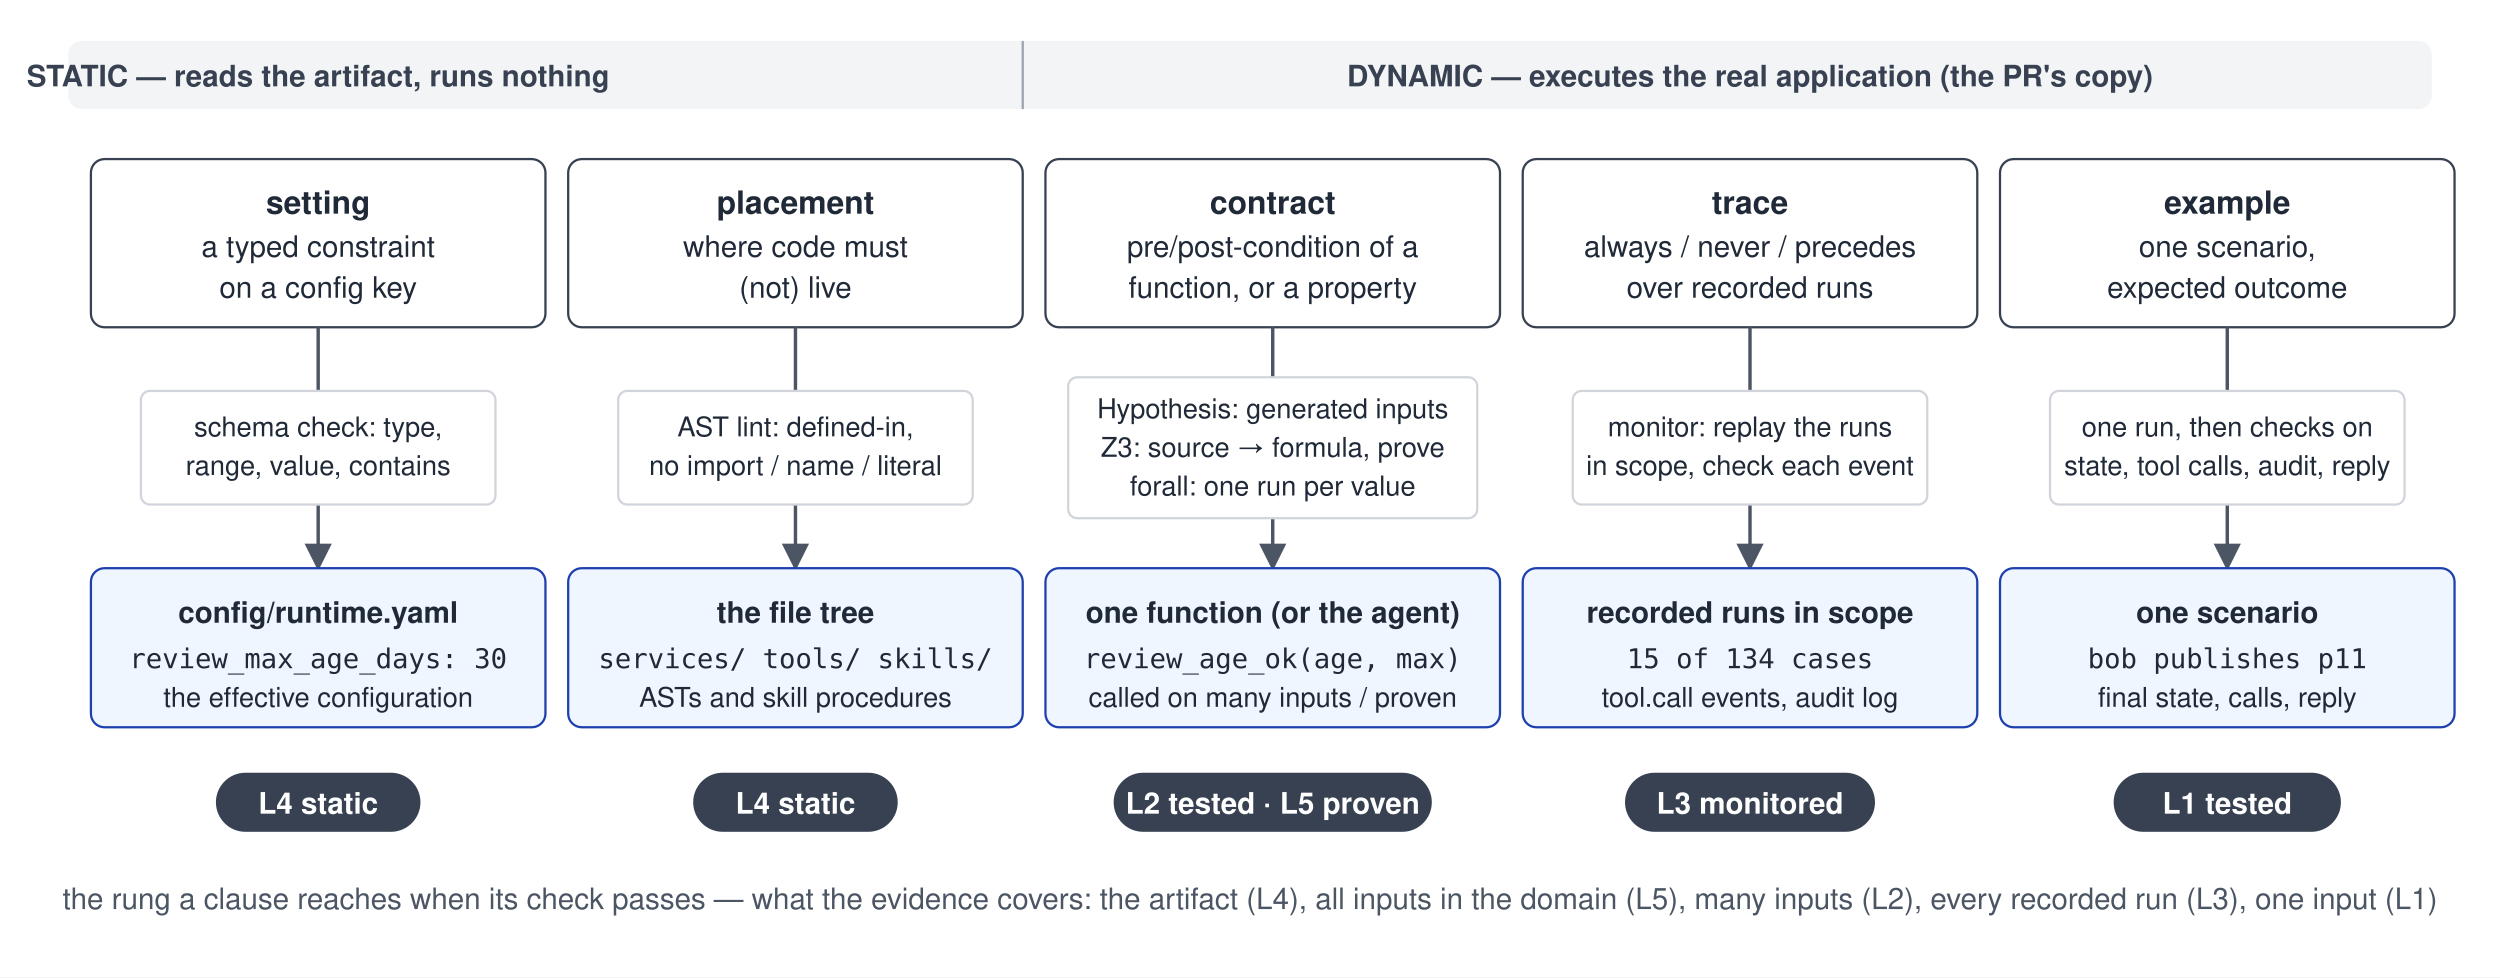
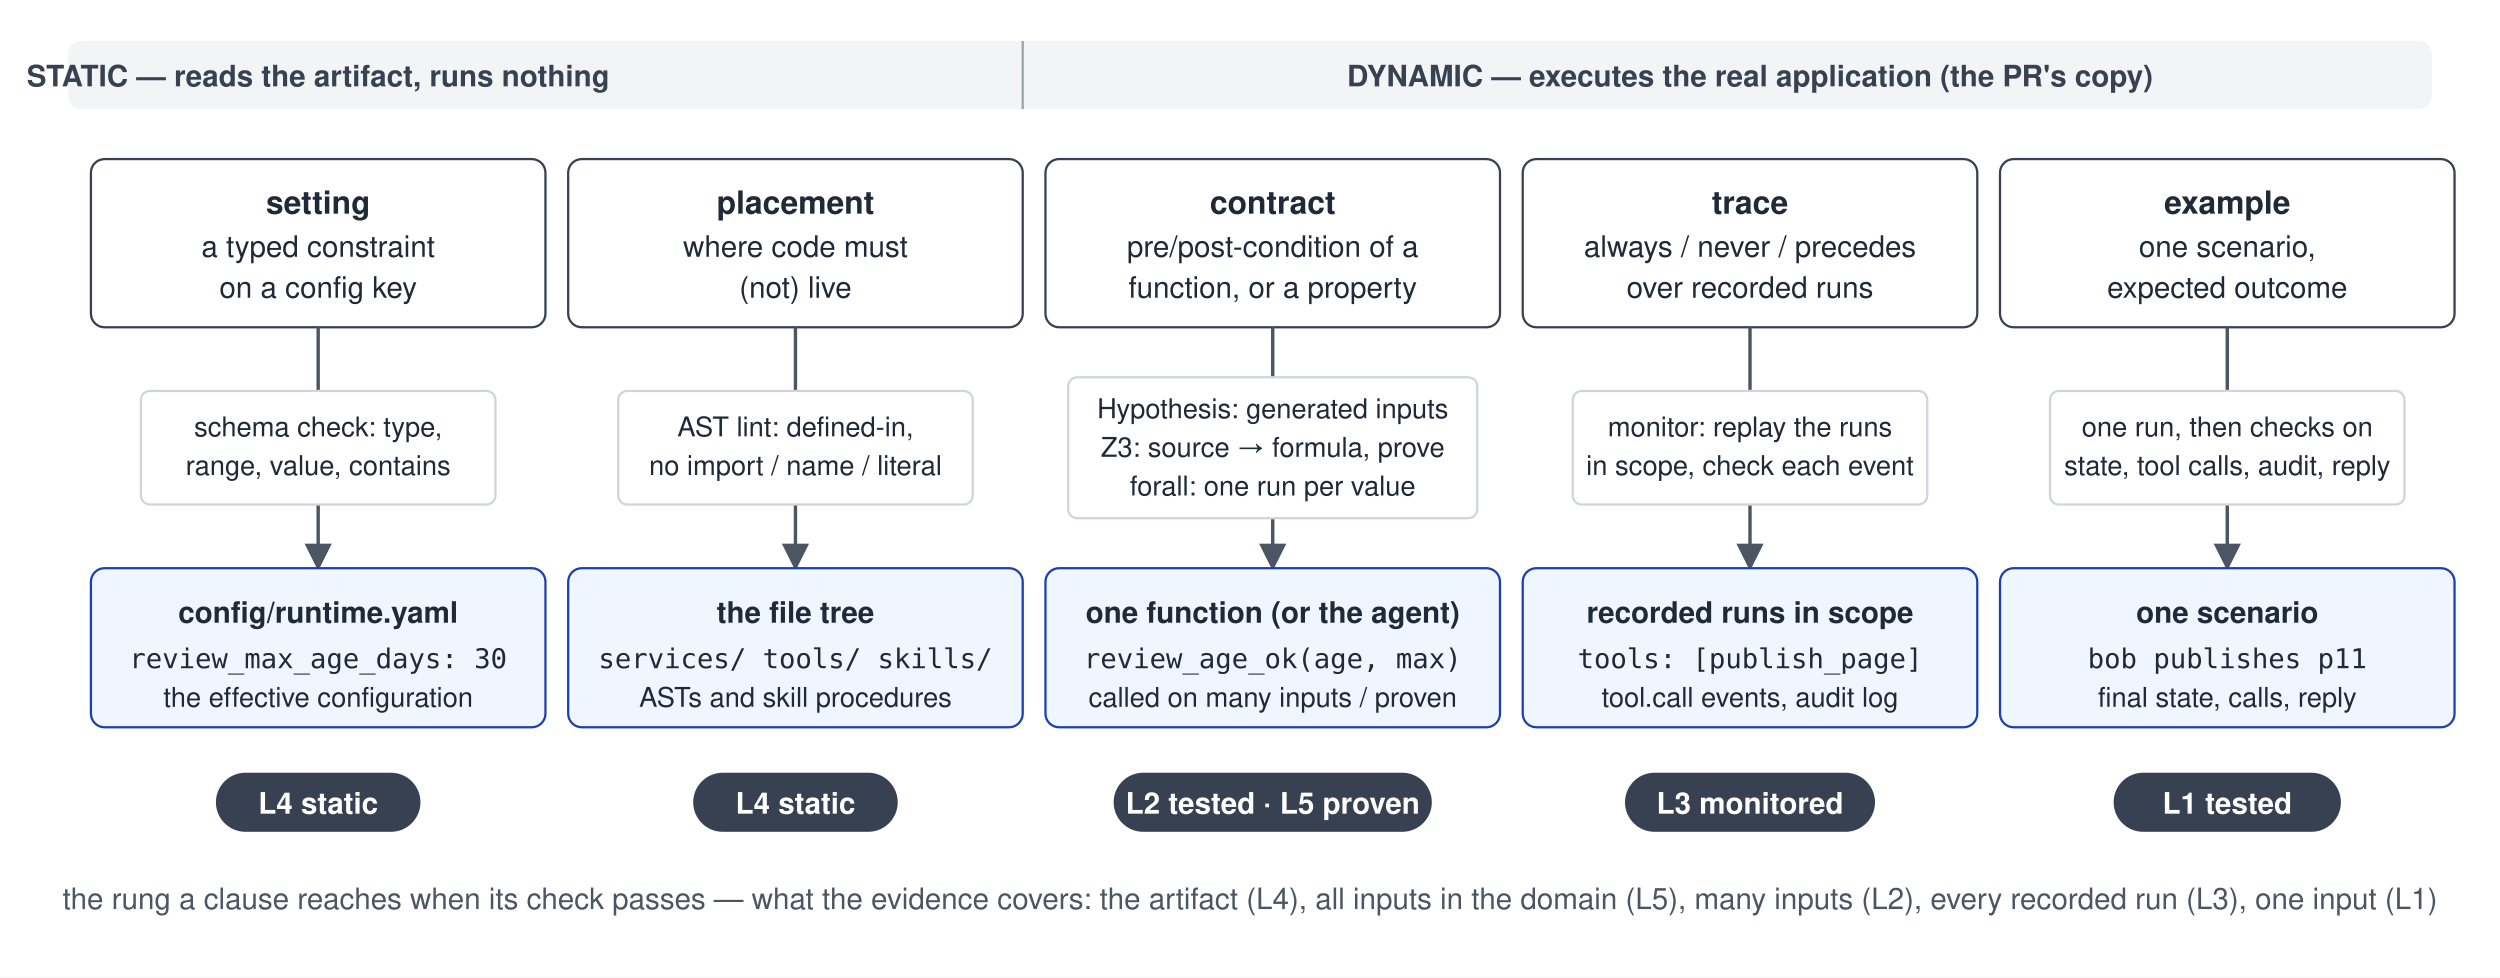
- <svg xmlns="http://www.w3.org/2000/svg" viewBox="0 0 1100 430" width="1100" height="430" role="img" aria-label="The five clause kinds and what each one inspects in the application: setting reads the configuration file, contract reads a function and runs it on generated inputs or proves it, trace replays recorded runs, example runs one scenario, placement reads the file tree. Static checks run no code; dynamic checks execute the real application." font-family="Helvetica, Arial, sans-serif" font-size="14" fill="#1f2937">
+ <svg xmlns="http://www.w3.org/2000/svg" viewBox="0 0 1100 430" width="1100" height="430" role="img" aria-label="The clause kinds and what each one inspects in the application: setting reads the configuration file, contract reads a function and runs it on generated inputs or proves it, trace replays recorded runs, example runs one scenario, placement reads the file tree. Static checks run no code; dynamic checks execute the real application." font-family="Helvetica, Arial, sans-serif" font-size="14" fill="#1f2937">
  <defs>
    <marker id="a" viewBox="0 0 10 10" refX="9" refY="5" markerWidth="8" markerHeight="8" orient="auto-start-reverse">
      <path d="M0,0 L10,5 L0,10 z" fill="#4b5563" />
    </marker>
  </defs>
  <rect width="1100" height="430" fill="#ffffff" />
  <rect x="30" y="18" width="1040" height="30" rx="6" fill="#f3f4f6" />
  <text x="140" y="38" text-anchor="middle" font-size="13" font-weight="bold" fill="#374151">STATIC — reads the artifact, runs nothing</text>
  <text x="770" y="38" text-anchor="middle" font-size="13" font-weight="bold" fill="#374151">DYNAMIC — executes the real application (the PR's copy)</text>
  <line x1="450" y1="18" x2="450" y2="48" stroke="#9ca3af" />
  <g>
    <rect x="40" y="70" width="200" height="74" rx="6" fill="#ffffff" stroke="#374151" />
    <text x="140" y="94" text-anchor="middle" font-weight="bold">setting</text>
    <text x="140" y="113" text-anchor="middle" font-size="13">a typed constraint</text>
    <text x="140" y="131" text-anchor="middle" font-size="13">on a config key</text>
  </g>
  <g>
    <rect x="250" y="70" width="200" height="74" rx="6" fill="#ffffff" stroke="#374151" />
    <text x="350" y="94" text-anchor="middle" font-weight="bold">placement</text>
    <text x="350" y="113" text-anchor="middle" font-size="13">where code must</text>
    <text x="350" y="131" text-anchor="middle" font-size="13">(not) live</text>
  </g>
  <g>
    <rect x="460" y="70" width="200" height="74" rx="6" fill="#ffffff" stroke="#374151" />
    <text x="560" y="94" text-anchor="middle" font-weight="bold">contract</text>
    <text x="560" y="113" text-anchor="middle" font-size="13">pre/post-condition of a</text>
    <text x="560" y="131" text-anchor="middle" font-size="13">function, or a property</text>
  </g>
  <g>
    <rect x="670" y="70" width="200" height="74" rx="6" fill="#ffffff" stroke="#374151" />
    <text x="770" y="94" text-anchor="middle" font-weight="bold">trace</text>
    <text x="770" y="113" text-anchor="middle" font-size="13">always / never / precedes</text>
    <text x="770" y="131" text-anchor="middle" font-size="13">over recorded runs</text>
  </g>
  <g>
    <rect x="880" y="70" width="200" height="74" rx="6" fill="#ffffff" stroke="#374151" />
    <text x="980" y="94" text-anchor="middle" font-weight="bold">example</text>
    <text x="980" y="113" text-anchor="middle" font-size="13">one scenario,</text>
    <text x="980" y="131" text-anchor="middle" font-size="13">expected outcome</text>
  </g>
  <path d="M140,144 L140,250" fill="none" stroke="#4b5563" stroke-width="1.5" marker-end="url(#a)" />
  <rect x="62" y="172" width="156" height="50" rx="4" fill="#ffffff" stroke="#d1d5db" />
  <text x="140" y="192" text-anchor="middle" font-size="12">schema check: type,</text>
  <text x="140" y="209" text-anchor="middle" font-size="12">range, value, contains</text>
  <path d="M350,144 L350,250" fill="none" stroke="#4b5563" stroke-width="1.5" marker-end="url(#a)" />
  <rect x="272" y="172" width="156" height="50" rx="4" fill="#ffffff" stroke="#d1d5db" />
  <text x="350" y="192" text-anchor="middle" font-size="12">AST lint: defined-in,</text>
  <text x="350" y="209" text-anchor="middle" font-size="12">no import / name / literal</text>
  <path d="M560,144 L560,250" fill="none" stroke="#4b5563" stroke-width="1.5" marker-end="url(#a)" />
  <rect x="470" y="166" width="180" height="62" rx="4" fill="#ffffff" stroke="#d1d5db" />
  <text x="560" y="184" text-anchor="middle" font-size="12">Hypothesis: generated inputs</text>
  <text x="560" y="201" text-anchor="middle" font-size="12">Z3: source → formula, prove</text>
  <text x="560" y="218" text-anchor="middle" font-size="12">forall: one run per value</text>
  <path d="M770,144 L770,250" fill="none" stroke="#4b5563" stroke-width="1.5" marker-end="url(#a)" />
  <rect x="692" y="172" width="156" height="50" rx="4" fill="#ffffff" stroke="#d1d5db" />
  <text x="770" y="192" text-anchor="middle" font-size="12">monitor: replay the runs</text>
  <text x="770" y="209" text-anchor="middle" font-size="12">in scope, check each event</text>
  <path d="M980,144 L980,250" fill="none" stroke="#4b5563" stroke-width="1.5" marker-end="url(#a)" />
  <rect x="902" y="172" width="156" height="50" rx="4" fill="#ffffff" stroke="#d1d5db" />
  <text x="980" y="192" text-anchor="middle" font-size="12">one run, then checks on</text>
  <text x="980" y="209" text-anchor="middle" font-size="12">state, tool calls, audit, reply</text>
  <g>
    <rect x="40" y="250" width="200" height="70" rx="6" fill="#eff6ff" stroke="#1e40af" />
    <text x="140" y="274" text-anchor="middle" font-weight="bold" font-size="13">config/runtime.yaml</text>
    <text x="140" y="294" text-anchor="middle" font-family="Menlo, Consolas, monospace" font-size="12">review_max_age_days: 30</text>
    <text x="140" y="311" text-anchor="middle" font-size="12">the effective configuration</text>
  </g>
  <g>
    <rect x="250" y="250" width="200" height="70" rx="6" fill="#eff6ff" stroke="#1e40af" />
    <text x="350" y="274" text-anchor="middle" font-weight="bold" font-size="13">the file tree</text>
    <text x="350" y="294" text-anchor="middle" font-family="Menlo, Consolas, monospace" font-size="12">services/ tools/ skills/</text>
    <text x="350" y="311" text-anchor="middle" font-size="12">ASTs and skill procedures</text>
  </g>
  <g>
    <rect x="460" y="250" width="200" height="70" rx="6" fill="#eff6ff" stroke="#1e40af" />
    <text x="560" y="274" text-anchor="middle" font-weight="bold" font-size="13">one function (or the agent)</text>
    <text x="560" y="294" text-anchor="middle" font-family="Menlo, Consolas, monospace" font-size="12">review_age_ok(age, max)</text>
    <text x="560" y="311" text-anchor="middle" font-size="12">called on many inputs / proven</text>
  </g>
  <g>
    <rect x="670" y="250" width="200" height="70" rx="6" fill="#eff6ff" stroke="#1e40af" />
    <text x="770" y="274" text-anchor="middle" font-weight="bold" font-size="13">recorded runs in scope</text>
-     <text x="770" y="294" text-anchor="middle" font-family="Menlo, Consolas, monospace" font-size="12">15 of 134 cases</text>
+     <text x="770" y="294" text-anchor="middle" font-family="Menlo, Consolas, monospace" font-size="12">tools: [publish_page]</text>
    <text x="770" y="311" text-anchor="middle" font-size="12">tool.call events, audit log</text>
  </g>
  <g>
    <rect x="880" y="250" width="200" height="70" rx="6" fill="#eff6ff" stroke="#1e40af" />
    <text x="980" y="274" text-anchor="middle" font-weight="bold" font-size="13">one scenario</text>
    <text x="980" y="294" text-anchor="middle" font-family="Menlo, Consolas, monospace" font-size="12">bob publishes p11</text>
    <text x="980" y="311" text-anchor="middle" font-size="12">final state, calls, reply</text>
  </g>
  <g font-size="13" font-weight="bold">
    <rect x="95" y="340" width="90" height="26" rx="13" fill="#374151" />
    <text x="140" y="358" text-anchor="middle" fill="#ffffff">L4 static</text>
    <rect x="305" y="340" width="90" height="26" rx="13" fill="#374151" />
    <text x="350" y="358" text-anchor="middle" fill="#ffffff">L4 static</text>
    <rect x="490" y="340" width="140" height="26" rx="13" fill="#374151" />
    <text x="560" y="358" text-anchor="middle" fill="#ffffff">L2 tested · L5 proven</text>
    <rect x="715" y="340" width="110" height="26" rx="13" fill="#374151" />
    <text x="770" y="358" text-anchor="middle" fill="#ffffff">L3 monitored</text>
    <rect x="930" y="340" width="100" height="26" rx="13" fill="#374151" />
    <text x="980" y="358" text-anchor="middle" fill="#ffffff">L1 tested</text>
  </g>
  <text x="550" y="400" text-anchor="middle" font-size="13" fill="#4b5563">the rung a clause reaches when its check passes — what the evidence covers: the artifact (L4), all inputs in the domain (L5), many inputs (L2), every recorded run (L3), one input (L1)</text>
</svg>
